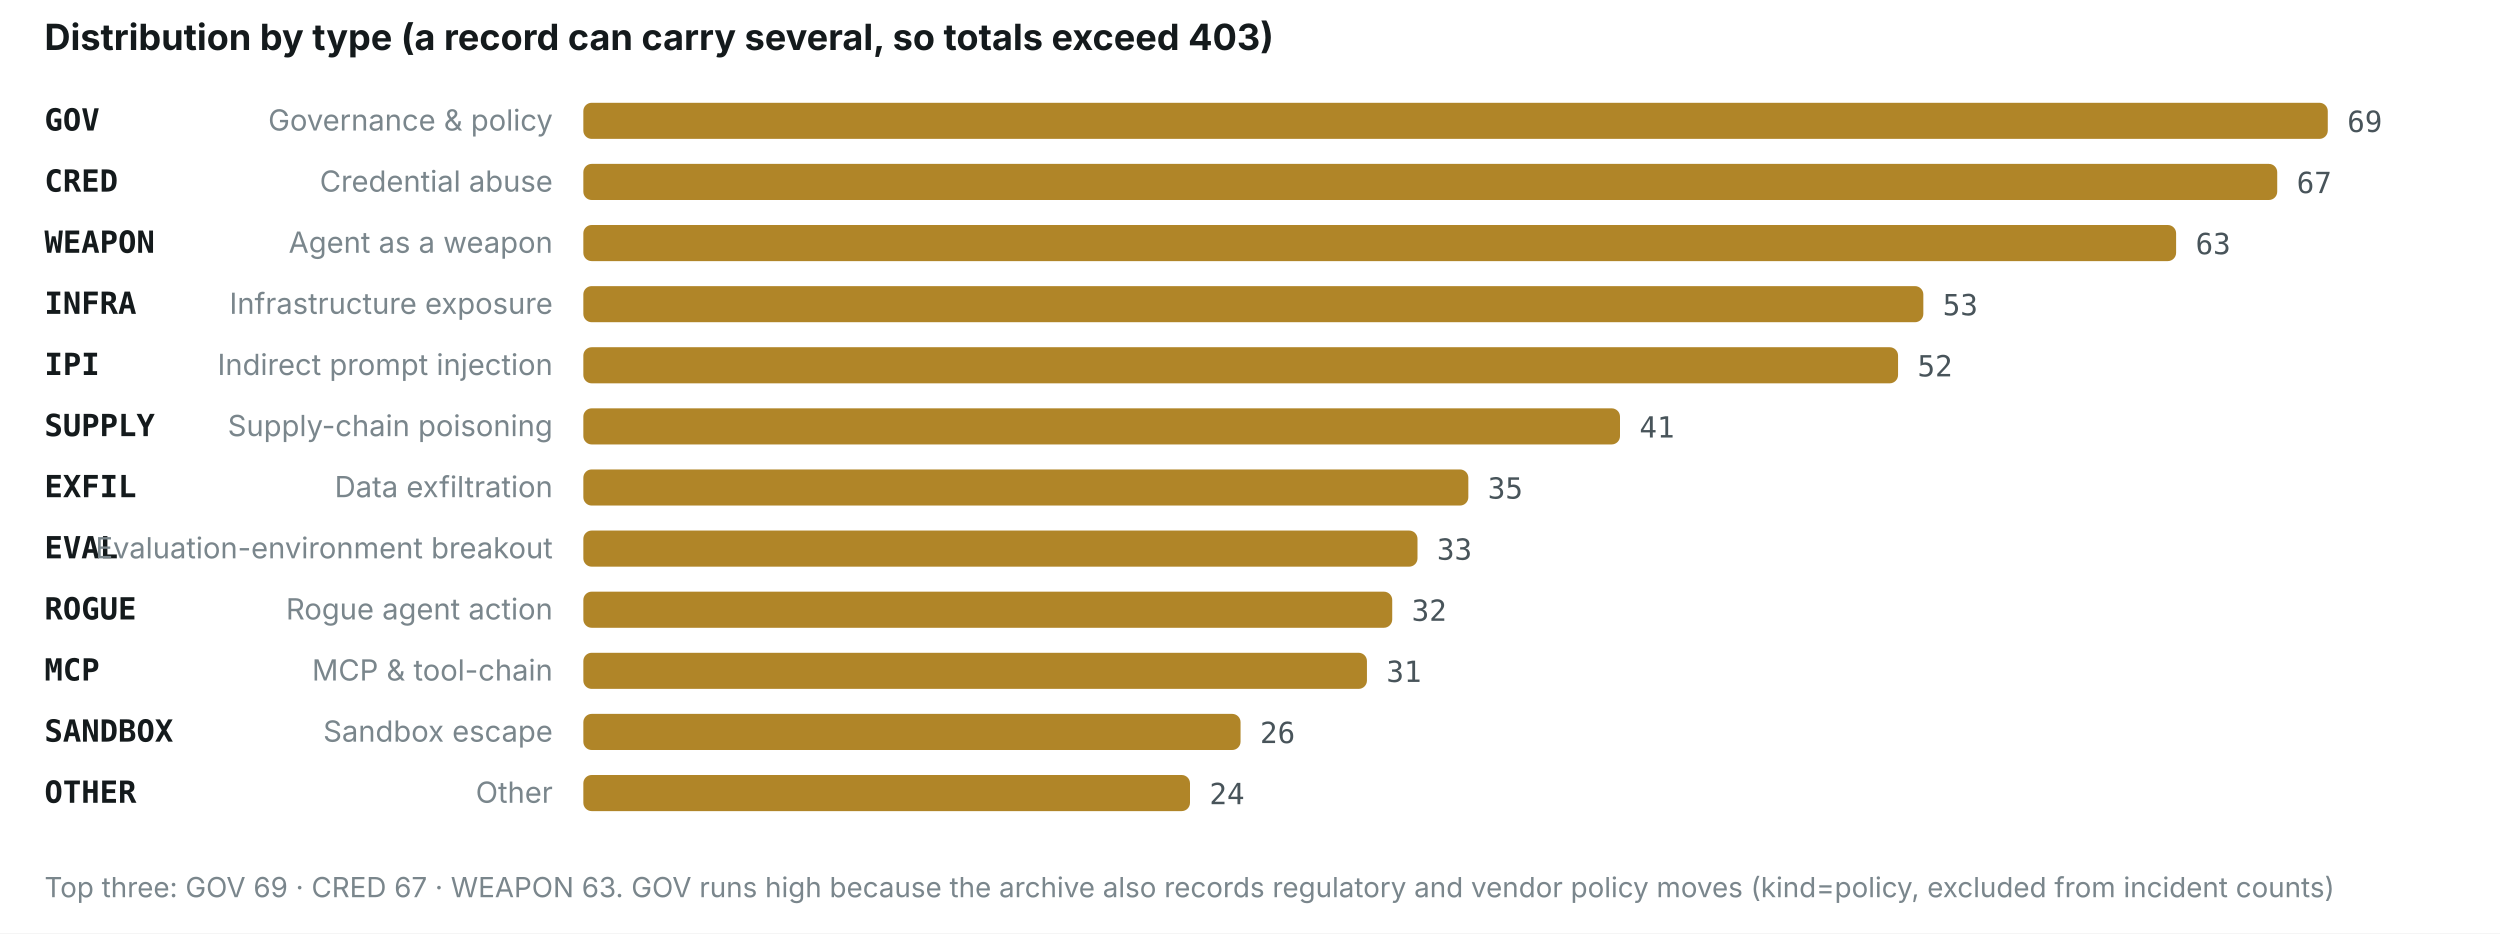
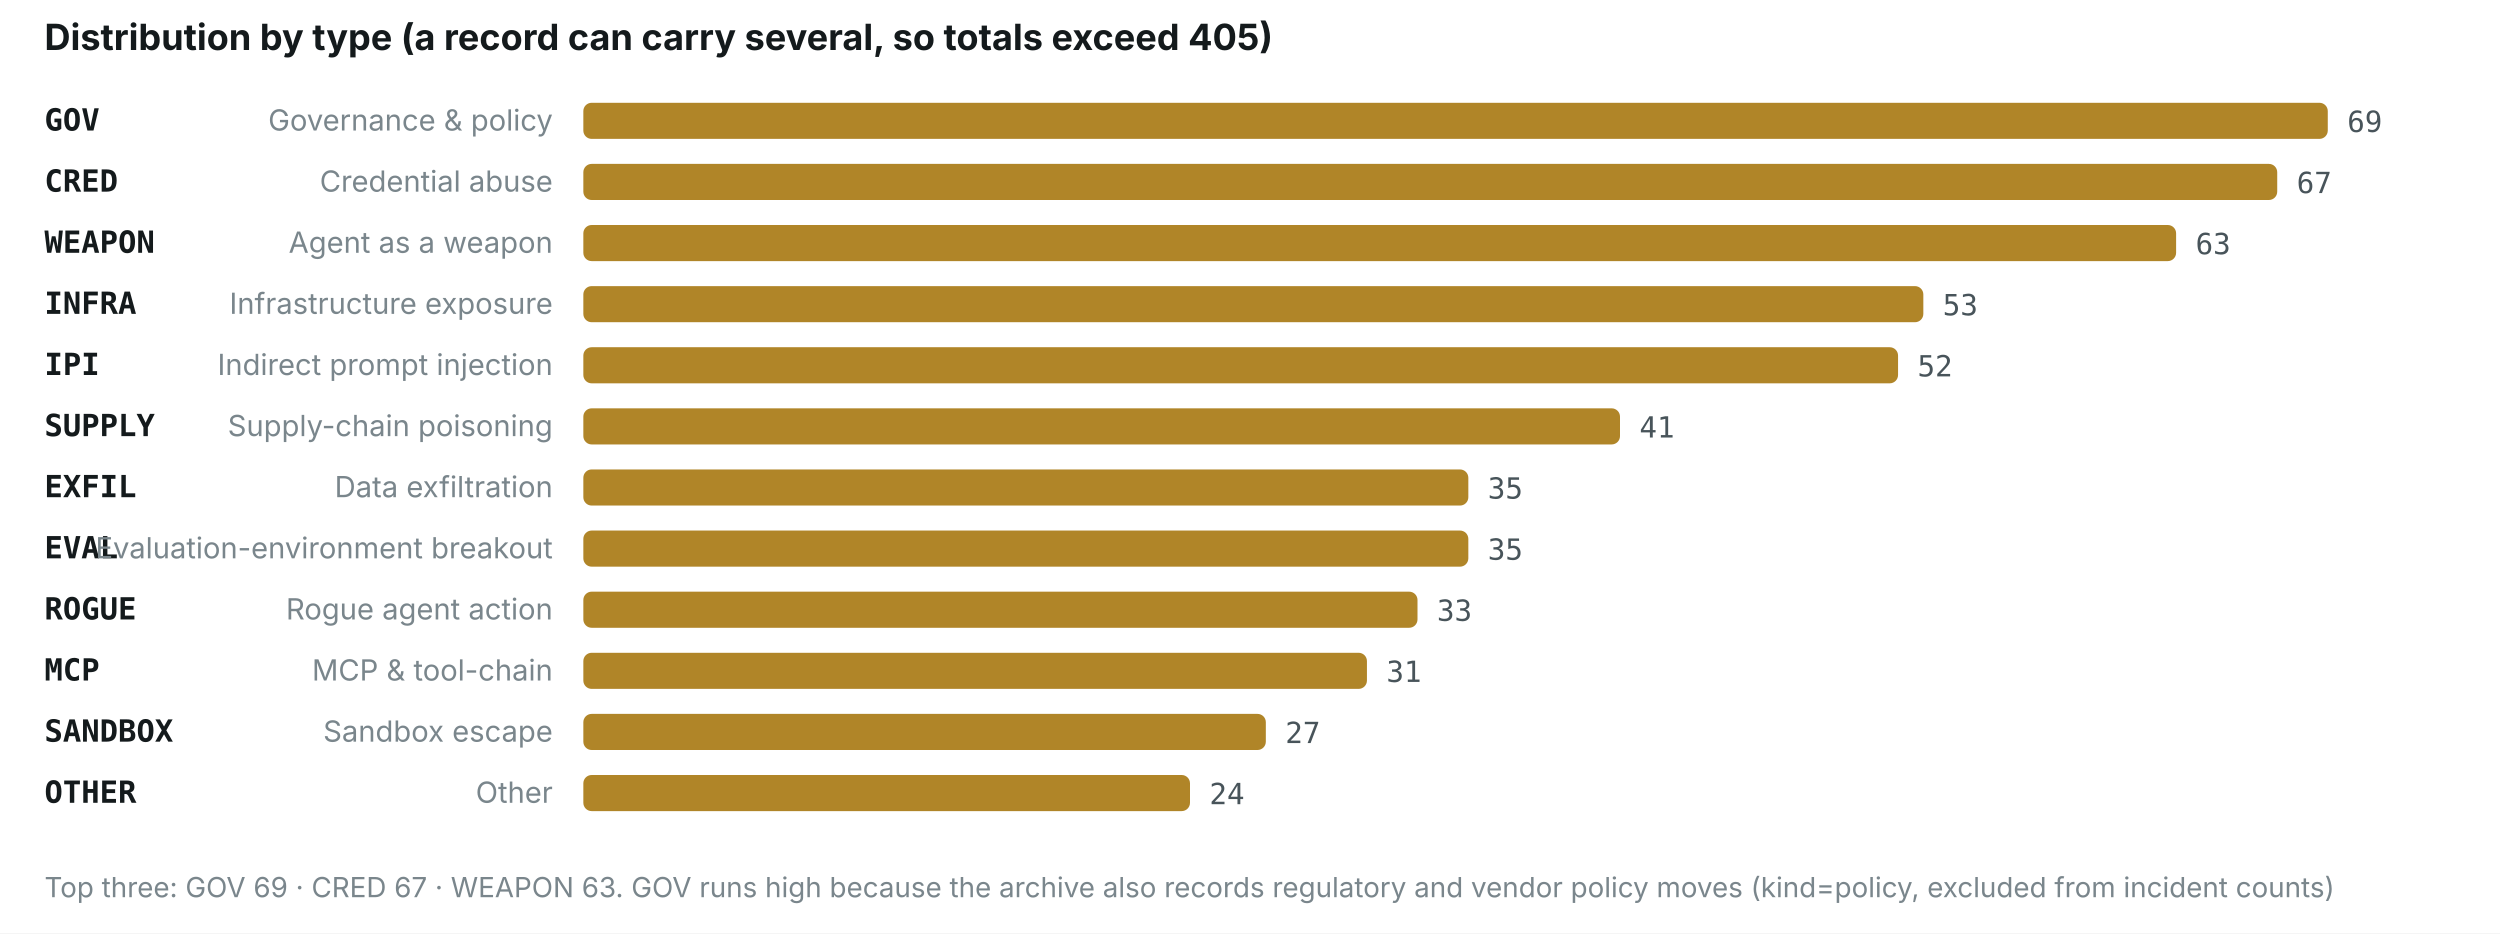
<svg xmlns="http://www.w3.org/2000/svg" viewBox="0 0 900 336" width="900" height="336" role="img" font-family="ui-sans-serif,-apple-system,'Segoe UI','PingFang SC','Microsoft YaHei',sans-serif">
  <rect width="900" height="336" fill="#FFFFFF" />
-   <text x="16" y="18" font-size="13" font-weight="700" fill="#141A1C">Distribution by type (a record can carry several, so totals exceed 403)</text>
+   <text x="16" y="18" font-size="13" font-weight="700" fill="#141A1C">Distribution by type (a record can carry several, so totals exceed 405)</text>
  <text x="16" y="47" font-size="11" fill="#141A1C" font-family="ui-monospace,'SF Mono','Cascadia Mono','Consolas',monospace" font-weight="600">GOV</text>
  <text x="199" y="47" font-size="10.5" text-anchor="end" fill="#7A868C">Governance &amp; policy</text>
  <rect x="210" y="37" width="628.0" height="13" rx="3" fill="#B08528" />
  <text x="845.0" y="47.5" font-size="10.5" fill="#48545A" font-family="ui-monospace,'SF Mono','Cascadia Mono','Consolas',monospace">69</text>
  <text x="16" y="69" font-size="11" fill="#141A1C" font-family="ui-monospace,'SF Mono','Cascadia Mono','Consolas',monospace" font-weight="600">CRED</text>
  <text x="199" y="69" font-size="10.5" text-anchor="end" fill="#7A868C">Credential abuse</text>
  <rect x="210" y="59" width="609.8" height="13" rx="3" fill="#B08528" />
  <text x="826.8" y="69.5" font-size="10.5" fill="#48545A" font-family="ui-monospace,'SF Mono','Cascadia Mono','Consolas',monospace">67</text>
  <text x="16" y="91" font-size="11" fill="#141A1C" font-family="ui-monospace,'SF Mono','Cascadia Mono','Consolas',monospace" font-weight="600">WEAPON</text>
  <text x="199" y="91" font-size="10.5" text-anchor="end" fill="#7A868C">Agent as a weapon</text>
  <rect x="210" y="81" width="573.4" height="13" rx="3" fill="#B08528" />
  <text x="790.4" y="91.5" font-size="10.5" fill="#48545A" font-family="ui-monospace,'SF Mono','Cascadia Mono','Consolas',monospace">63</text>
  <text x="16" y="113" font-size="11" fill="#141A1C" font-family="ui-monospace,'SF Mono','Cascadia Mono','Consolas',monospace" font-weight="600">INFRA</text>
  <text x="199" y="113" font-size="10.5" text-anchor="end" fill="#7A868C">Infrastructure exposure</text>
  <rect x="210" y="103" width="482.4" height="13" rx="3" fill="#B08528" />
  <text x="699.4" y="113.5" font-size="10.5" fill="#48545A" font-family="ui-monospace,'SF Mono','Cascadia Mono','Consolas',monospace">53</text>
  <text x="16" y="135" font-size="11" fill="#141A1C" font-family="ui-monospace,'SF Mono','Cascadia Mono','Consolas',monospace" font-weight="600">IPI</text>
  <text x="199" y="135" font-size="10.5" text-anchor="end" fill="#7A868C">Indirect prompt injection</text>
  <rect x="210" y="125" width="473.3" height="13" rx="3" fill="#B08528" />
  <text x="690.3" y="135.5" font-size="10.5" fill="#48545A" font-family="ui-monospace,'SF Mono','Cascadia Mono','Consolas',monospace">52</text>
  <text x="16" y="157" font-size="11" fill="#141A1C" font-family="ui-monospace,'SF Mono','Cascadia Mono','Consolas',monospace" font-weight="600">SUPPLY</text>
  <text x="199" y="157" font-size="10.5" text-anchor="end" fill="#7A868C">Supply-chain poisoning</text>
  <rect x="210" y="147" width="373.2" height="13" rx="3" fill="#B08528" />
  <text x="590.2" y="157.5" font-size="10.5" fill="#48545A" font-family="ui-monospace,'SF Mono','Cascadia Mono','Consolas',monospace">41</text>
  <text x="16" y="179" font-size="11" fill="#141A1C" font-family="ui-monospace,'SF Mono','Cascadia Mono','Consolas',monospace" font-weight="600">EXFIL</text>
  <text x="199" y="179" font-size="10.5" text-anchor="end" fill="#7A868C">Data exfiltration</text>
  <rect x="210" y="169" width="318.6" height="13" rx="3" fill="#B08528" />
  <text x="535.6" y="179.5" font-size="10.5" fill="#48545A" font-family="ui-monospace,'SF Mono','Cascadia Mono','Consolas',monospace">35</text>
  <text x="16" y="201" font-size="11" fill="#141A1C" font-family="ui-monospace,'SF Mono','Cascadia Mono','Consolas',monospace" font-weight="600">EVAL</text>
  <text x="199" y="201" font-size="10.5" text-anchor="end" fill="#7A868C">Evaluation-environment breakout</text>
-   <rect x="210" y="191" width="300.3" height="13" rx="3" fill="#B08528" />
-   <text x="517.3" y="201.5" font-size="10.5" fill="#48545A" font-family="ui-monospace,'SF Mono','Cascadia Mono','Consolas',monospace">33</text>
+   <rect x="210" y="191" width="318.6" height="13" rx="3" fill="#B08528" />
+   <text x="535.6" y="201.5" font-size="10.5" fill="#48545A" font-family="ui-monospace,'SF Mono','Cascadia Mono','Consolas',monospace">35</text>
  <text x="16" y="223" font-size="11" fill="#141A1C" font-family="ui-monospace,'SF Mono','Cascadia Mono','Consolas',monospace" font-weight="600">ROGUE</text>
  <text x="199" y="223" font-size="10.5" text-anchor="end" fill="#7A868C">Rogue agent action</text>
-   <rect x="210" y="213" width="291.2" height="13" rx="3" fill="#B08528" />
-   <text x="508.2" y="223.5" font-size="10.5" fill="#48545A" font-family="ui-monospace,'SF Mono','Cascadia Mono','Consolas',monospace">32</text>
+   <rect x="210" y="213" width="300.3" height="13" rx="3" fill="#B08528" />
+   <text x="517.3" y="223.5" font-size="10.5" fill="#48545A" font-family="ui-monospace,'SF Mono','Cascadia Mono','Consolas',monospace">33</text>
  <text x="16" y="245" font-size="11" fill="#141A1C" font-family="ui-monospace,'SF Mono','Cascadia Mono','Consolas',monospace" font-weight="600">MCP</text>
  <text x="199" y="245" font-size="10.5" text-anchor="end" fill="#7A868C">MCP &amp; tool-chain</text>
  <rect x="210" y="235" width="282.1" height="13" rx="3" fill="#B08528" />
  <text x="499.1" y="245.5" font-size="10.5" fill="#48545A" font-family="ui-monospace,'SF Mono','Cascadia Mono','Consolas',monospace">31</text>
  <text x="16" y="267" font-size="11" fill="#141A1C" font-family="ui-monospace,'SF Mono','Cascadia Mono','Consolas',monospace" font-weight="600">SANDBOX</text>
  <text x="199" y="267" font-size="10.5" text-anchor="end" fill="#7A868C">Sandbox escape</text>
-   <rect x="210" y="257" width="236.6" height="13" rx="3" fill="#B08528" />
-   <text x="453.6" y="267.5" font-size="10.5" fill="#48545A" font-family="ui-monospace,'SF Mono','Cascadia Mono','Consolas',monospace">26</text>
+   <rect x="210" y="257" width="245.7" height="13" rx="3" fill="#B08528" />
+   <text x="462.7" y="267.5" font-size="10.5" fill="#48545A" font-family="ui-monospace,'SF Mono','Cascadia Mono','Consolas',monospace">27</text>
  <text x="16" y="289" font-size="11" fill="#141A1C" font-family="ui-monospace,'SF Mono','Cascadia Mono','Consolas',monospace" font-weight="600">OTHER</text>
  <text x="199" y="289" font-size="10.5" text-anchor="end" fill="#7A868C">Other</text>
  <rect x="210" y="279" width="218.4" height="13" rx="3" fill="#B08528" />
  <text x="435.4" y="289.5" font-size="10.5" fill="#48545A" font-family="ui-monospace,'SF Mono','Cascadia Mono','Consolas',monospace">24</text>
  <text x="16" y="323" font-size="10" fill="#7A868C">Top three: GOV 69 · CRED 67 · WEAPON 63. GOV runs high because the archive also records regulatory and vendor policy moves (kind=policy, excluded from incident counts)</text>
</svg>
